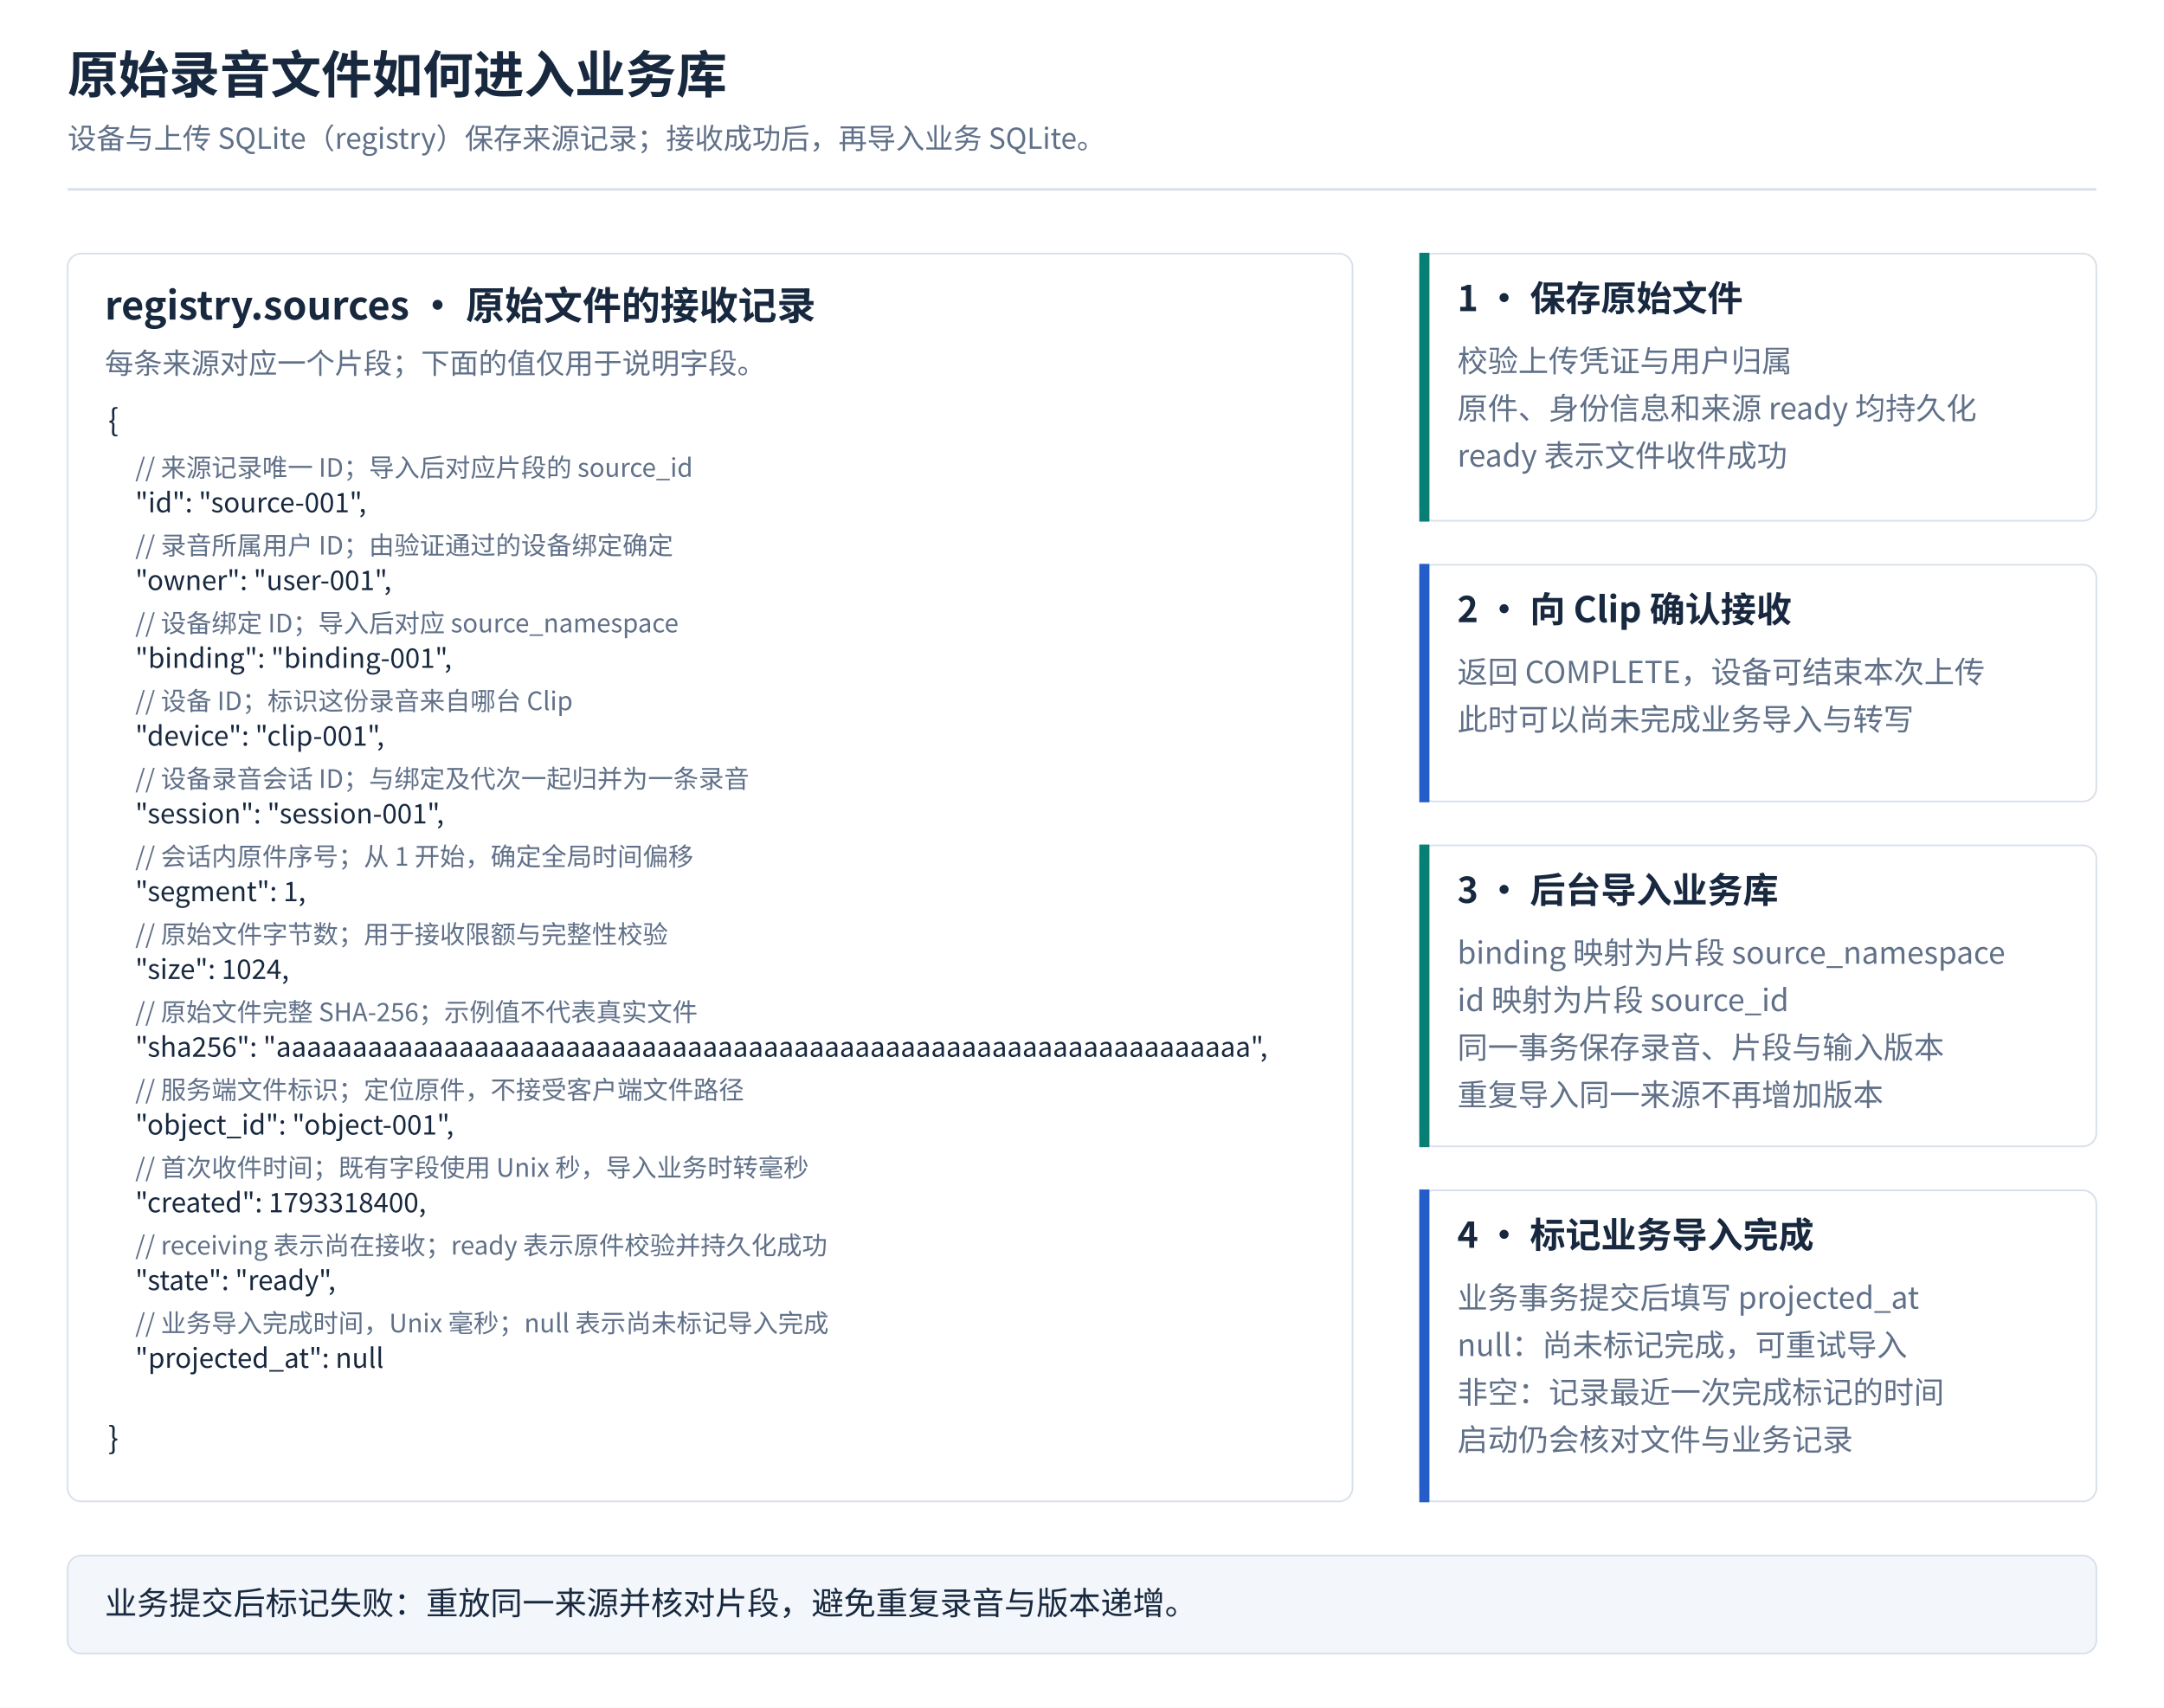
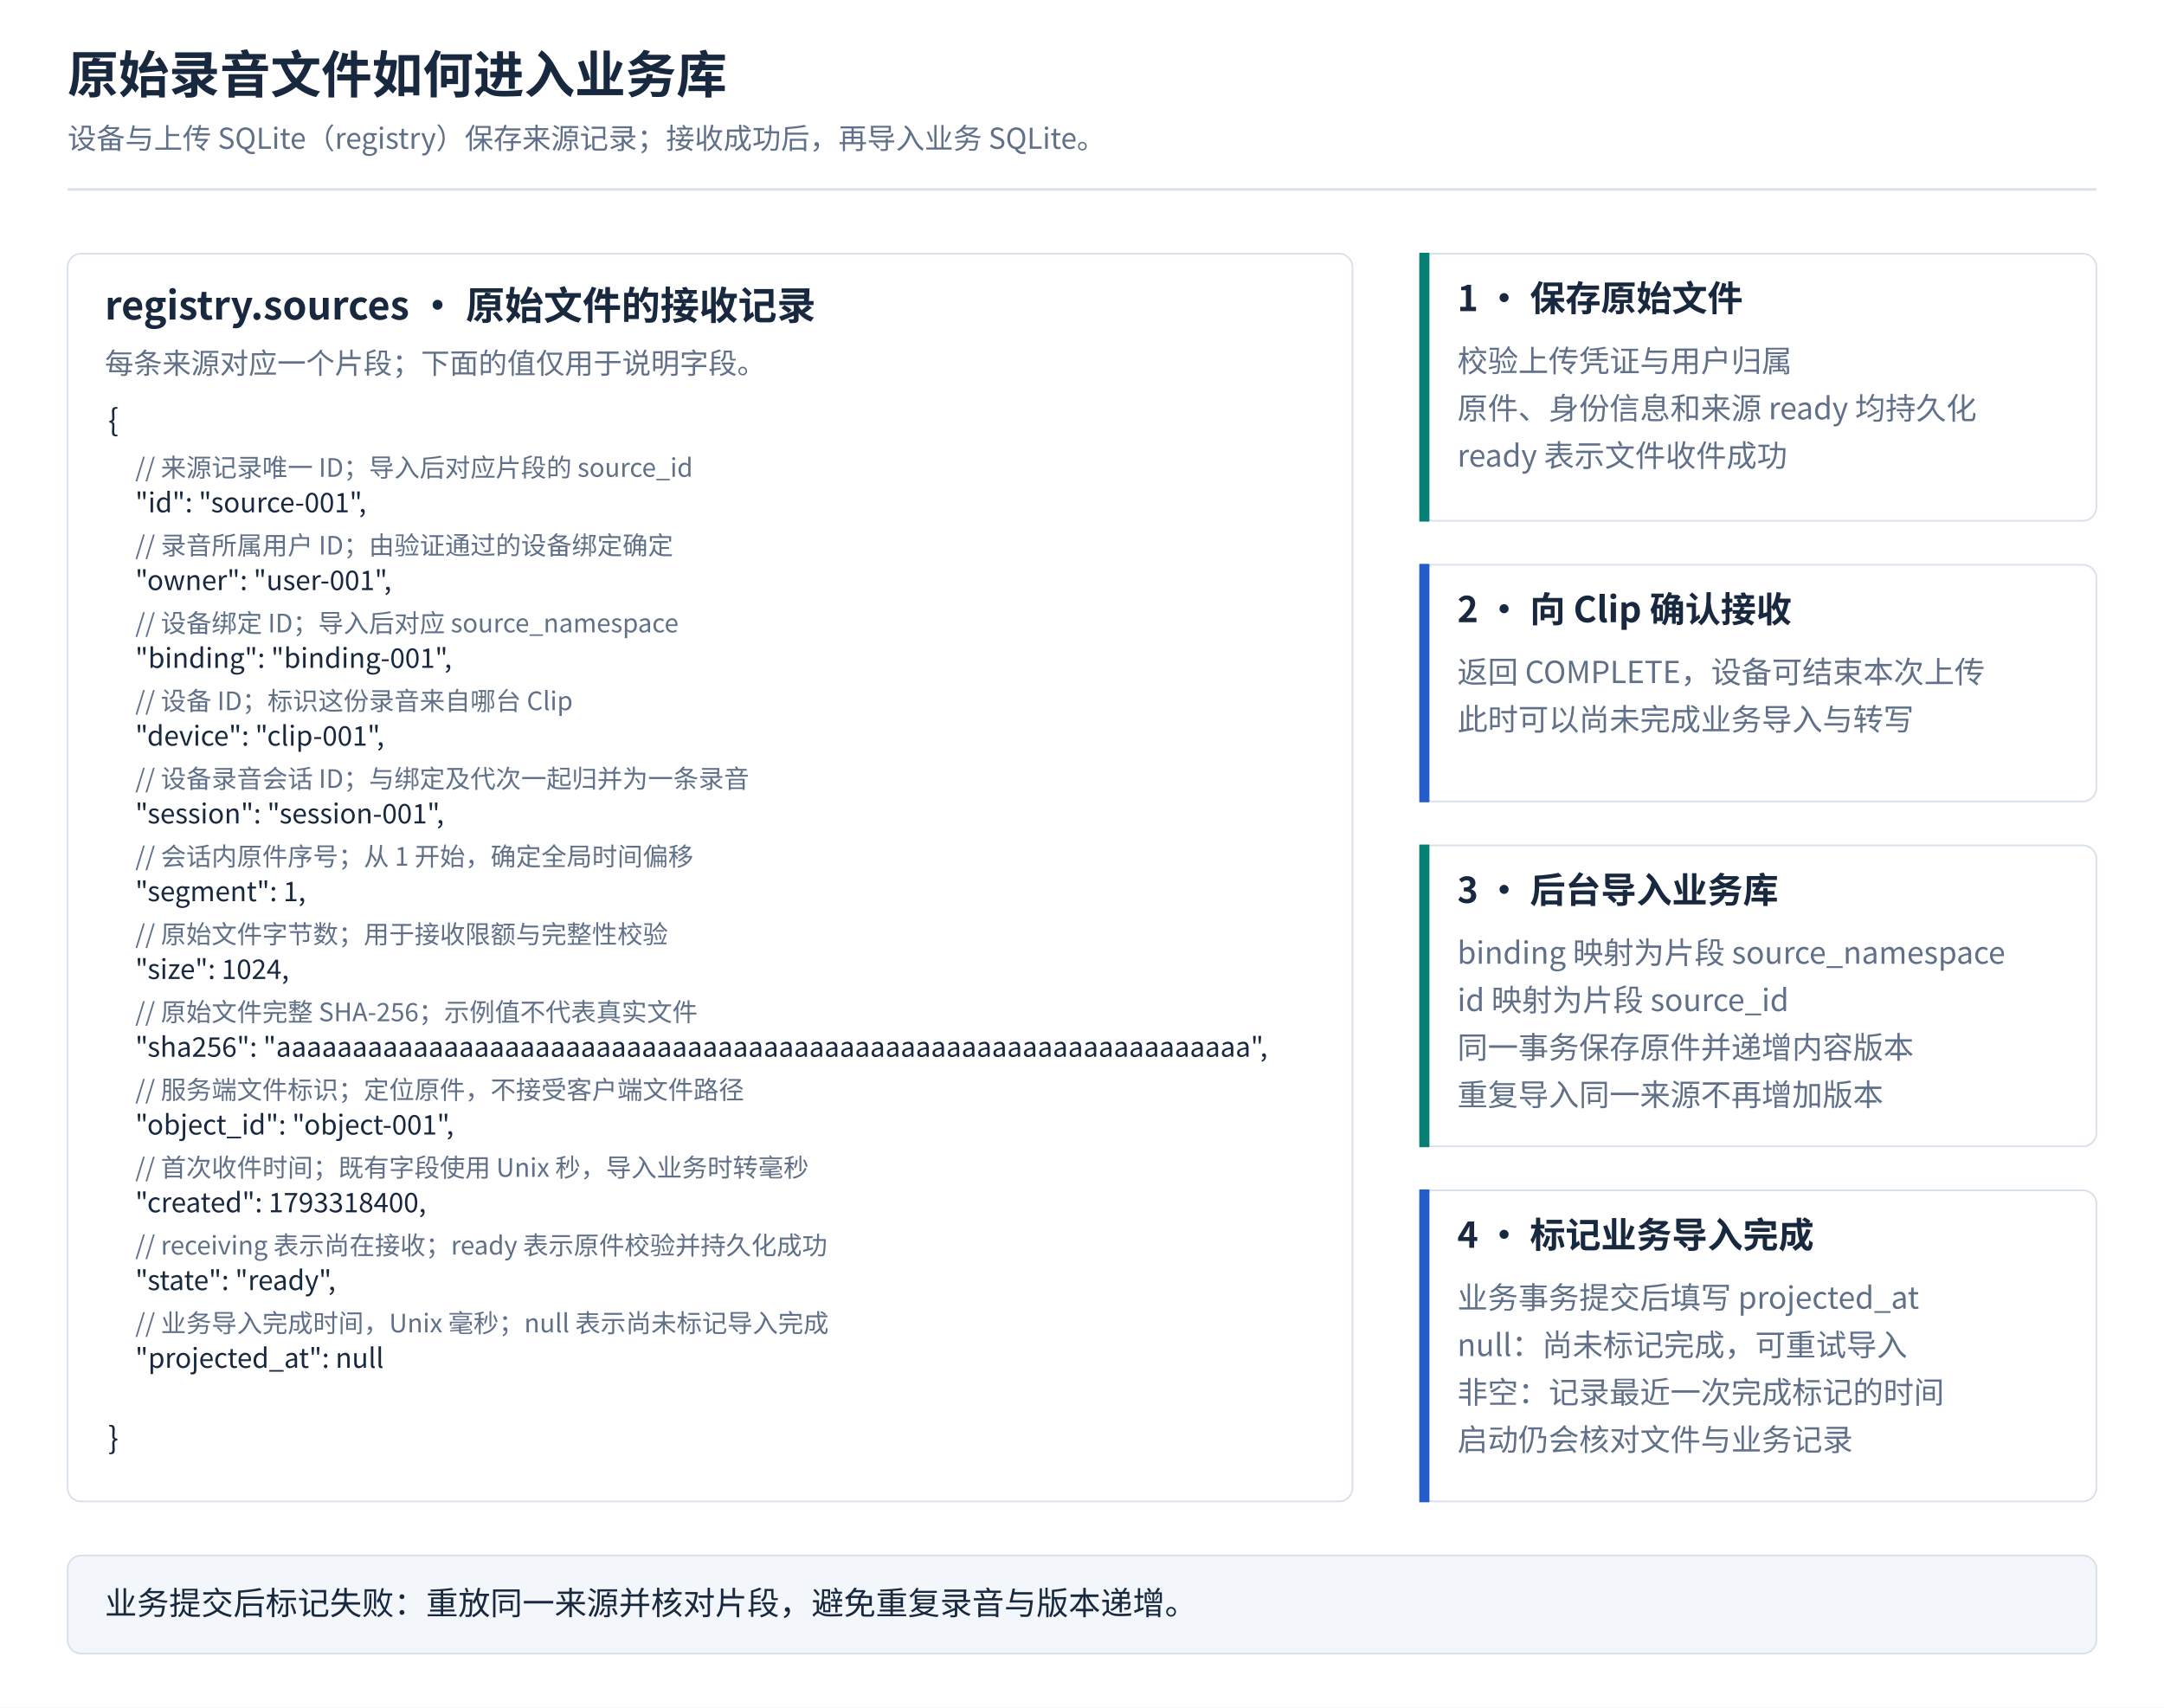
<svg xmlns="http://www.w3.org/2000/svg" width="1280" height="1010" viewBox="0 0 1280 1010">
  <rect width="1280" height="100%" fill="white" />
  <g font-family="PingFang SC,Microsoft YaHei,Noto Sans CJK SC,Arial,sans-serif">
    <text x="40" y="55" font-size="30" font-weight="600" fill="#17283f">原始录音文件如何进入业务库</text>
    <text x="40" y="88" font-size="17" font-weight="400" fill="#607088">设备与上传 SQLite（registry）保存来源记录；接收成功后，再导入业务 SQLite。</text>
    <line x1="40" y1="112" x2="1240" y2="112" stroke="#d8e0ea" stroke-width="1.5" />
    <rect x="40" y="150" width="760" height="738" rx="8" fill="white" stroke="#d8e0ea" />
    <text x="62" y="189" font-size="23" font-weight="600" fill="#17283f">registry.sources · 原始文件的接收记录</text>
    <text x="62" y="221" font-size="17" font-weight="400" fill="#607088">每条来源对应一个片段；下面的值仅用于说明字段。</text>
    <text x="64" y="255" font-size="18" font-weight="400" fill="#17283f">{</text>
    <text x="80" y="282" font-size="15" font-weight="400" fill="#607088">// 来源记录唯一 ID；导入后对应片段的 source_id</text>
    <text x="80" y="303" font-size="16" font-weight="400" fill="#17283f">"id": "source-001",</text>
    <text x="80" y="328" font-size="15" font-weight="400" fill="#607088">// 录音所属用户 ID；由验证通过的设备绑定确定</text>
    <text x="80" y="349" font-size="16" font-weight="400" fill="#17283f">"owner": "user-001",</text>
    <text x="80" y="374" font-size="15" font-weight="400" fill="#607088">// 设备绑定 ID；导入后对应 source_namespace</text>
    <text x="80" y="395" font-size="16" font-weight="400" fill="#17283f">"binding": "binding-001",</text>
    <text x="80" y="420" font-size="15" font-weight="400" fill="#607088">// 设备 ID；标识这份录音来自哪台 Clip</text>
    <text x="80" y="441" font-size="16" font-weight="400" fill="#17283f">"device": "clip-001",</text>
    <text x="80" y="466" font-size="15" font-weight="400" fill="#607088">// 设备录音会话 ID；与绑定及代次一起归并为一条录音</text>
    <text x="80" y="487" font-size="16" font-weight="400" fill="#17283f">"session": "session-001",</text>
    <text x="80" y="512" font-size="15" font-weight="400" fill="#607088">// 会话内原件序号；从 1 开始，确定全局时间偏移</text>
    <text x="80" y="533" font-size="16" font-weight="400" fill="#17283f">"segment": 1,</text>
    <text x="80" y="558" font-size="15" font-weight="400" fill="#607088">// 原始文件字节数；用于接收限额与完整性校验</text>
    <text x="80" y="579" font-size="16" font-weight="400" fill="#17283f">"size": 1024,</text>
    <text x="80" y="604" font-size="15" font-weight="400" fill="#607088">// 原始文件完整 SHA-256；示例值不代表真实文件</text>
    <text x="80" y="625" font-size="16" font-weight="400" fill="#17283f">"sha256": "aaaaaaaaaaaaaaaaaaaaaaaaaaaaaaaaaaaaaaaaaaaaaaaaaaaaaaaaaaaaaaaa",</text>
    <text x="80" y="650" font-size="15" font-weight="400" fill="#607088">// 服务端文件标识；定位原件，不接受客户端文件路径</text>
    <text x="80" y="671" font-size="16" font-weight="400" fill="#17283f">"object_id": "object-001",</text>
    <text x="80" y="696" font-size="15" font-weight="400" fill="#607088">// 首次收件时间；既有字段使用 Unix 秒，导入业务时转毫秒</text>
    <text x="80" y="717" font-size="16" font-weight="400" fill="#17283f">"created": 1793318400,</text>
    <text x="80" y="742" font-size="15" font-weight="400" fill="#607088">// receiving 表示尚在接收；ready 表示原件校验并持久化成功</text>
    <text x="80" y="763" font-size="16" font-weight="400" fill="#17283f">"state": "ready",</text>
    <text x="80" y="788" font-size="15" font-weight="400" fill="#607088">// 业务导入完成时间，Unix 毫秒；null 表示尚未标记导入完成</text>
    <text x="80" y="809" font-size="16" font-weight="400" fill="#17283f">"projected_at": null</text>
    <text x="64" y="857" font-size="18" font-weight="400" fill="#17283f">}</text>
    <rect x="840" y="150" width="400" height="158" rx="8" fill="white" stroke="#d8e0ea" />
    <rect x="840" y="150" width="5" height="158" rx="0" fill="#087f74" stroke="#087f74" />
    <text x="862" y="184" font-size="21" font-weight="600" fill="#17283f">1 · 保存原始文件</text>
    <text x="862" y="220" font-size="18" font-weight="400" fill="#607088">校验上传凭证与用户归属</text>
    <text x="862" y="248" font-size="18" font-weight="400" fill="#607088">原件、身份信息和来源 ready 均持久化</text>
    <text x="862" y="276" font-size="18" font-weight="400" fill="#607088">ready 表示文件收件成功</text>
    <rect x="840" y="334" width="400" height="140" rx="8" fill="white" stroke="#d8e0ea" />
    <rect x="840" y="334" width="5" height="140" rx="0" fill="#245cca" stroke="#245cca" />
    <text x="862" y="368" font-size="21" font-weight="600" fill="#17283f">2 · 向 Clip 确认接收</text>
    <text x="862" y="404" font-size="18" font-weight="400" fill="#607088">返回 COMPLETE，设备可结束本次上传</text>
    <text x="862" y="432" font-size="18" font-weight="400" fill="#607088">此时可以尚未完成业务导入与转写</text>
    <rect x="840" y="500" width="400" height="178" rx="8" fill="white" stroke="#d8e0ea" />
    <rect x="840" y="500" width="5" height="178" rx="0" fill="#087f74" stroke="#087f74" />
    <text x="862" y="534" font-size="21" font-weight="600" fill="#17283f">3 · 后台导入业务库</text>
    <text x="862" y="570" font-size="18" font-weight="400" fill="#607088">binding 映射为片段 source_namespace</text>
    <text x="862" y="598" font-size="18" font-weight="400" fill="#607088">id 映射为片段 source_id</text>
-     <text x="862" y="626" font-size="18" font-weight="400" fill="#607088">同一事务保存录音、片段与输入版本</text>
+     <text x="862" y="626" font-size="18" font-weight="400" fill="#607088">同一事务保存原件并递增内容版本</text>
    <text x="862" y="654" font-size="18" font-weight="400" fill="#607088">重复导入同一来源不再增加版本</text>
    <rect x="840" y="704" width="400" height="184" rx="8" fill="white" stroke="#d8e0ea" />
    <rect x="840" y="704" width="5" height="184" rx="0" fill="#245cca" stroke="#245cca" />
    <text x="862" y="738" font-size="21" font-weight="600" fill="#17283f">4 · 标记业务导入完成</text>
    <text x="862" y="774" font-size="18" font-weight="400" fill="#607088">业务事务提交后填写 projected_at</text>
    <text x="862" y="802" font-size="18" font-weight="400" fill="#607088">null：尚未标记完成，可重试导入</text>
    <text x="862" y="830" font-size="18" font-weight="400" fill="#607088">非空：记录最近一次完成标记的时间</text>
    <text x="862" y="858" font-size="18" font-weight="400" fill="#607088">启动仍会核对文件与业务记录</text>
    <rect x="40" y="920" width="1200" height="58" rx="8" fill="#f3f6fa" stroke="#d8e0ea" />
    <text x="62" y="955" font-size="19" font-weight="400" fill="#17283f">业务提交后标记失败：重放同一来源并核对片段，避免重复录音与版本递增。</text>
  </g>
</svg>
